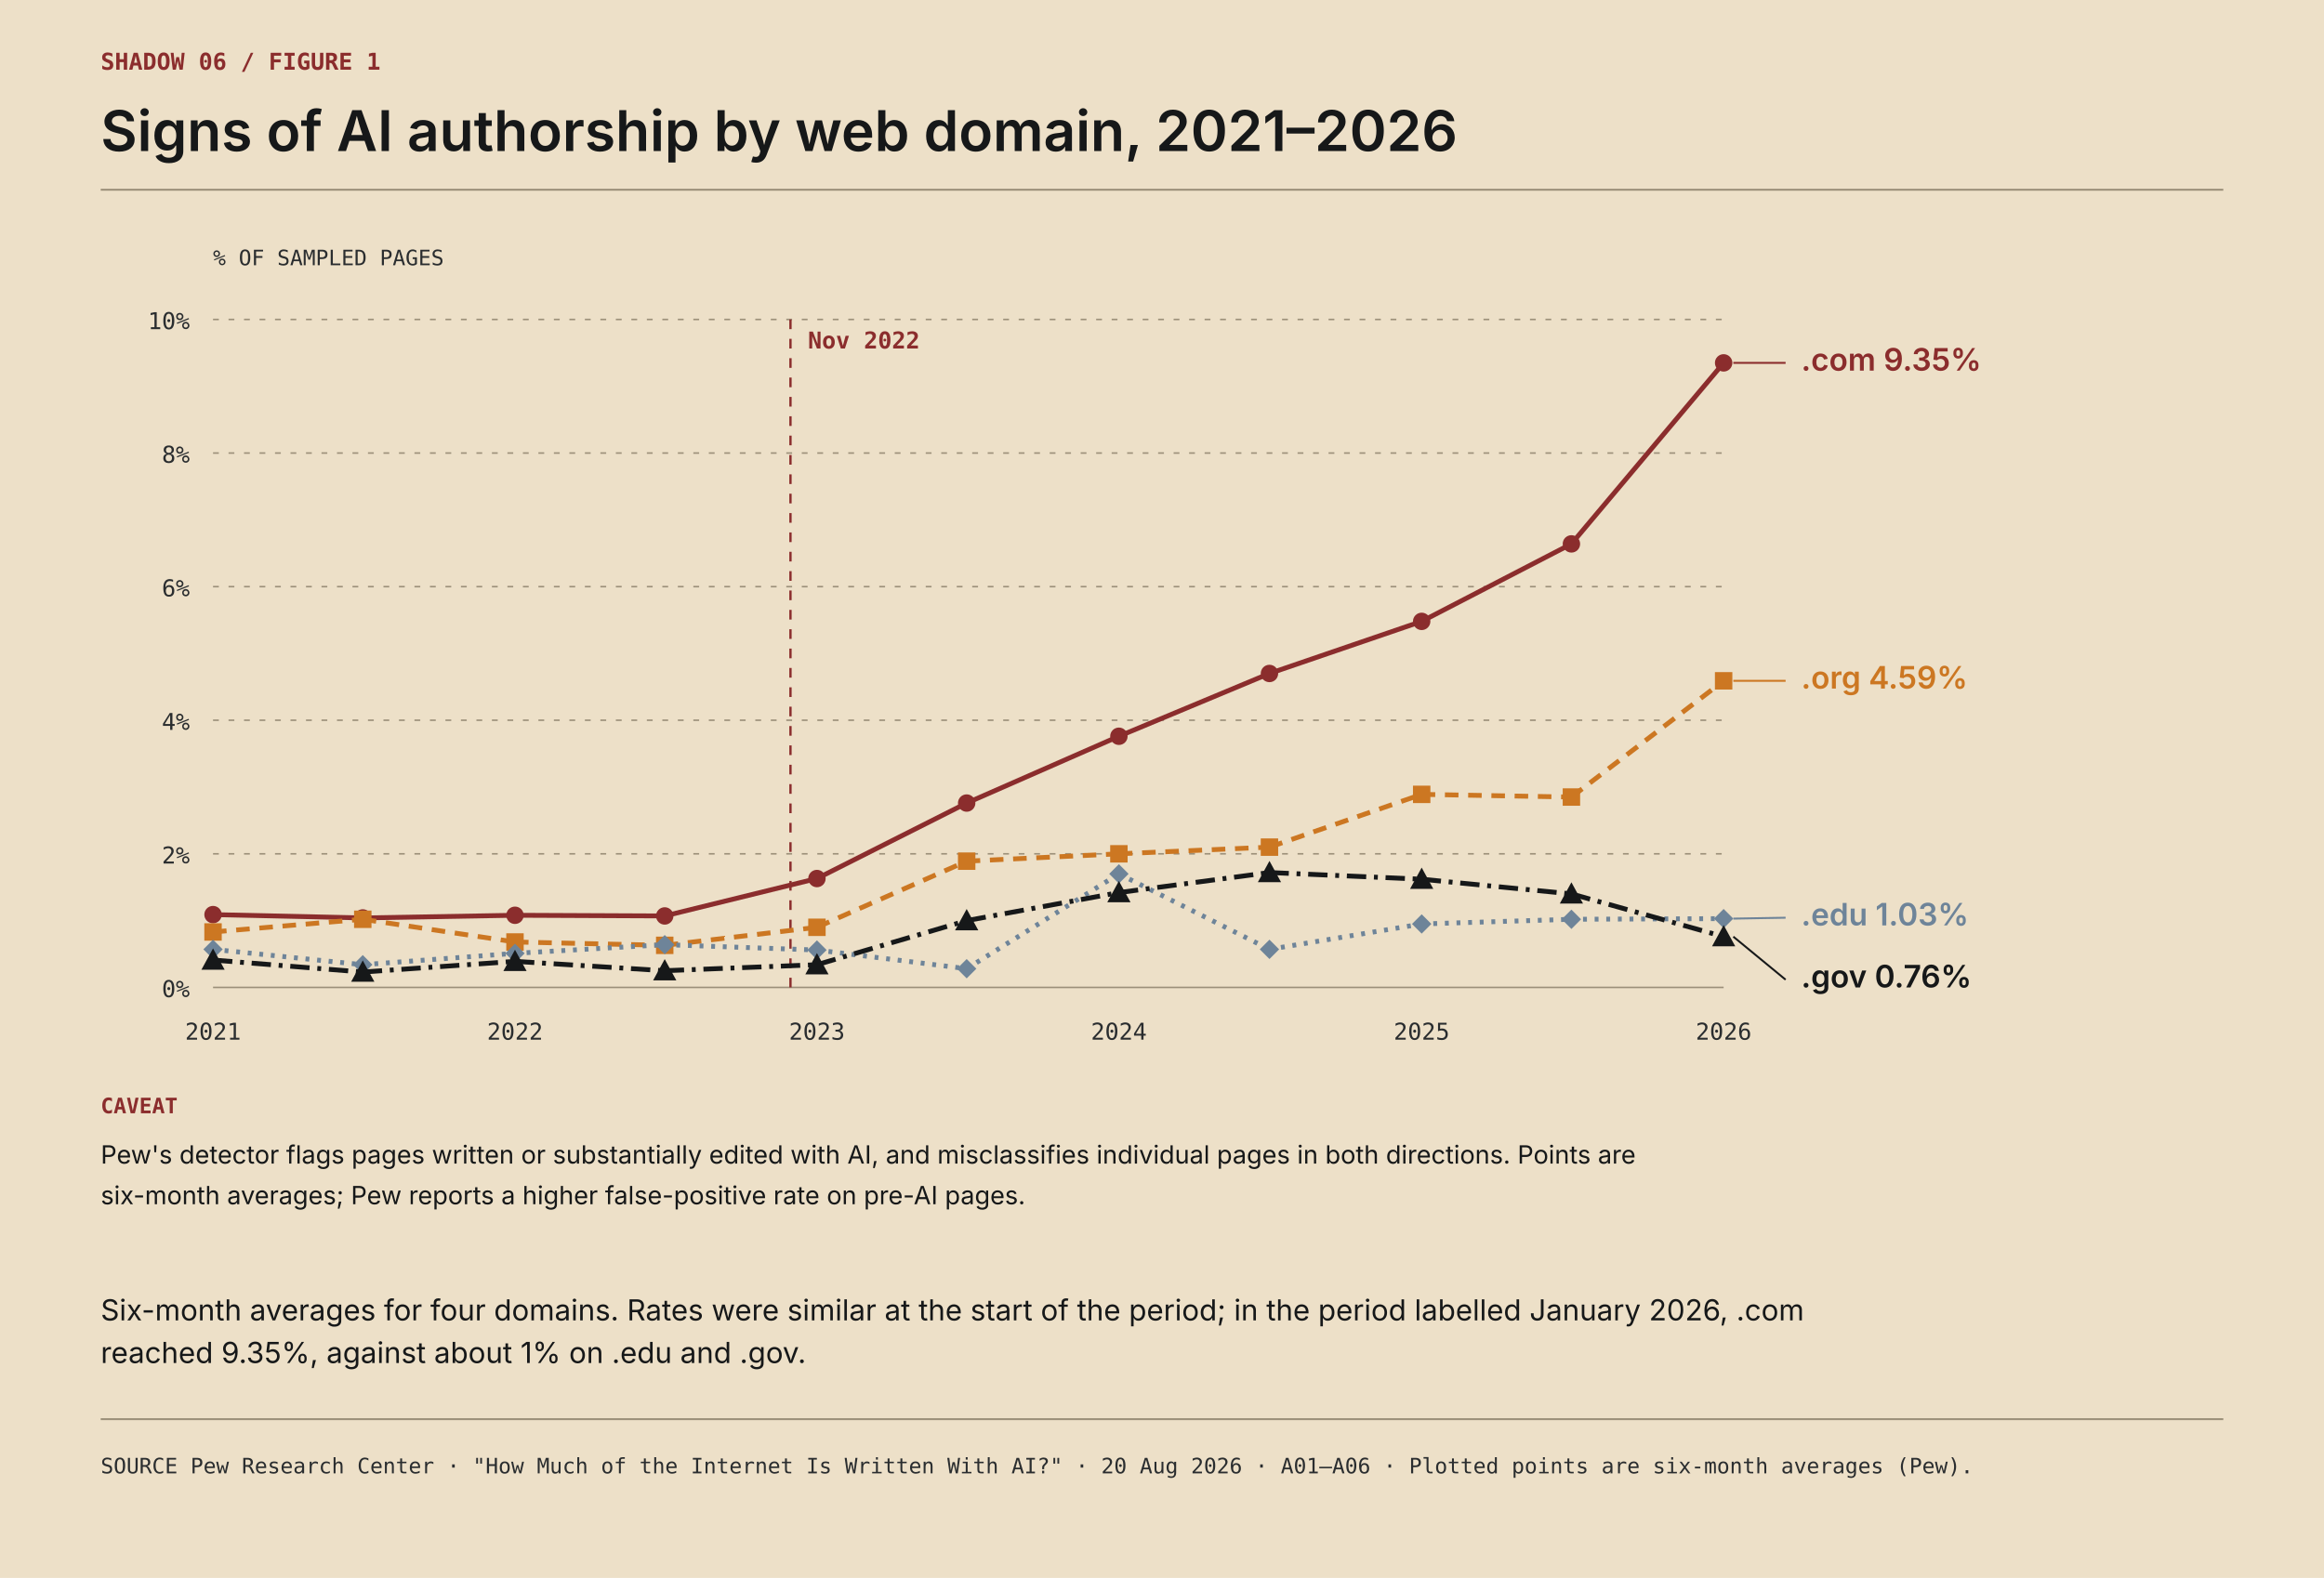
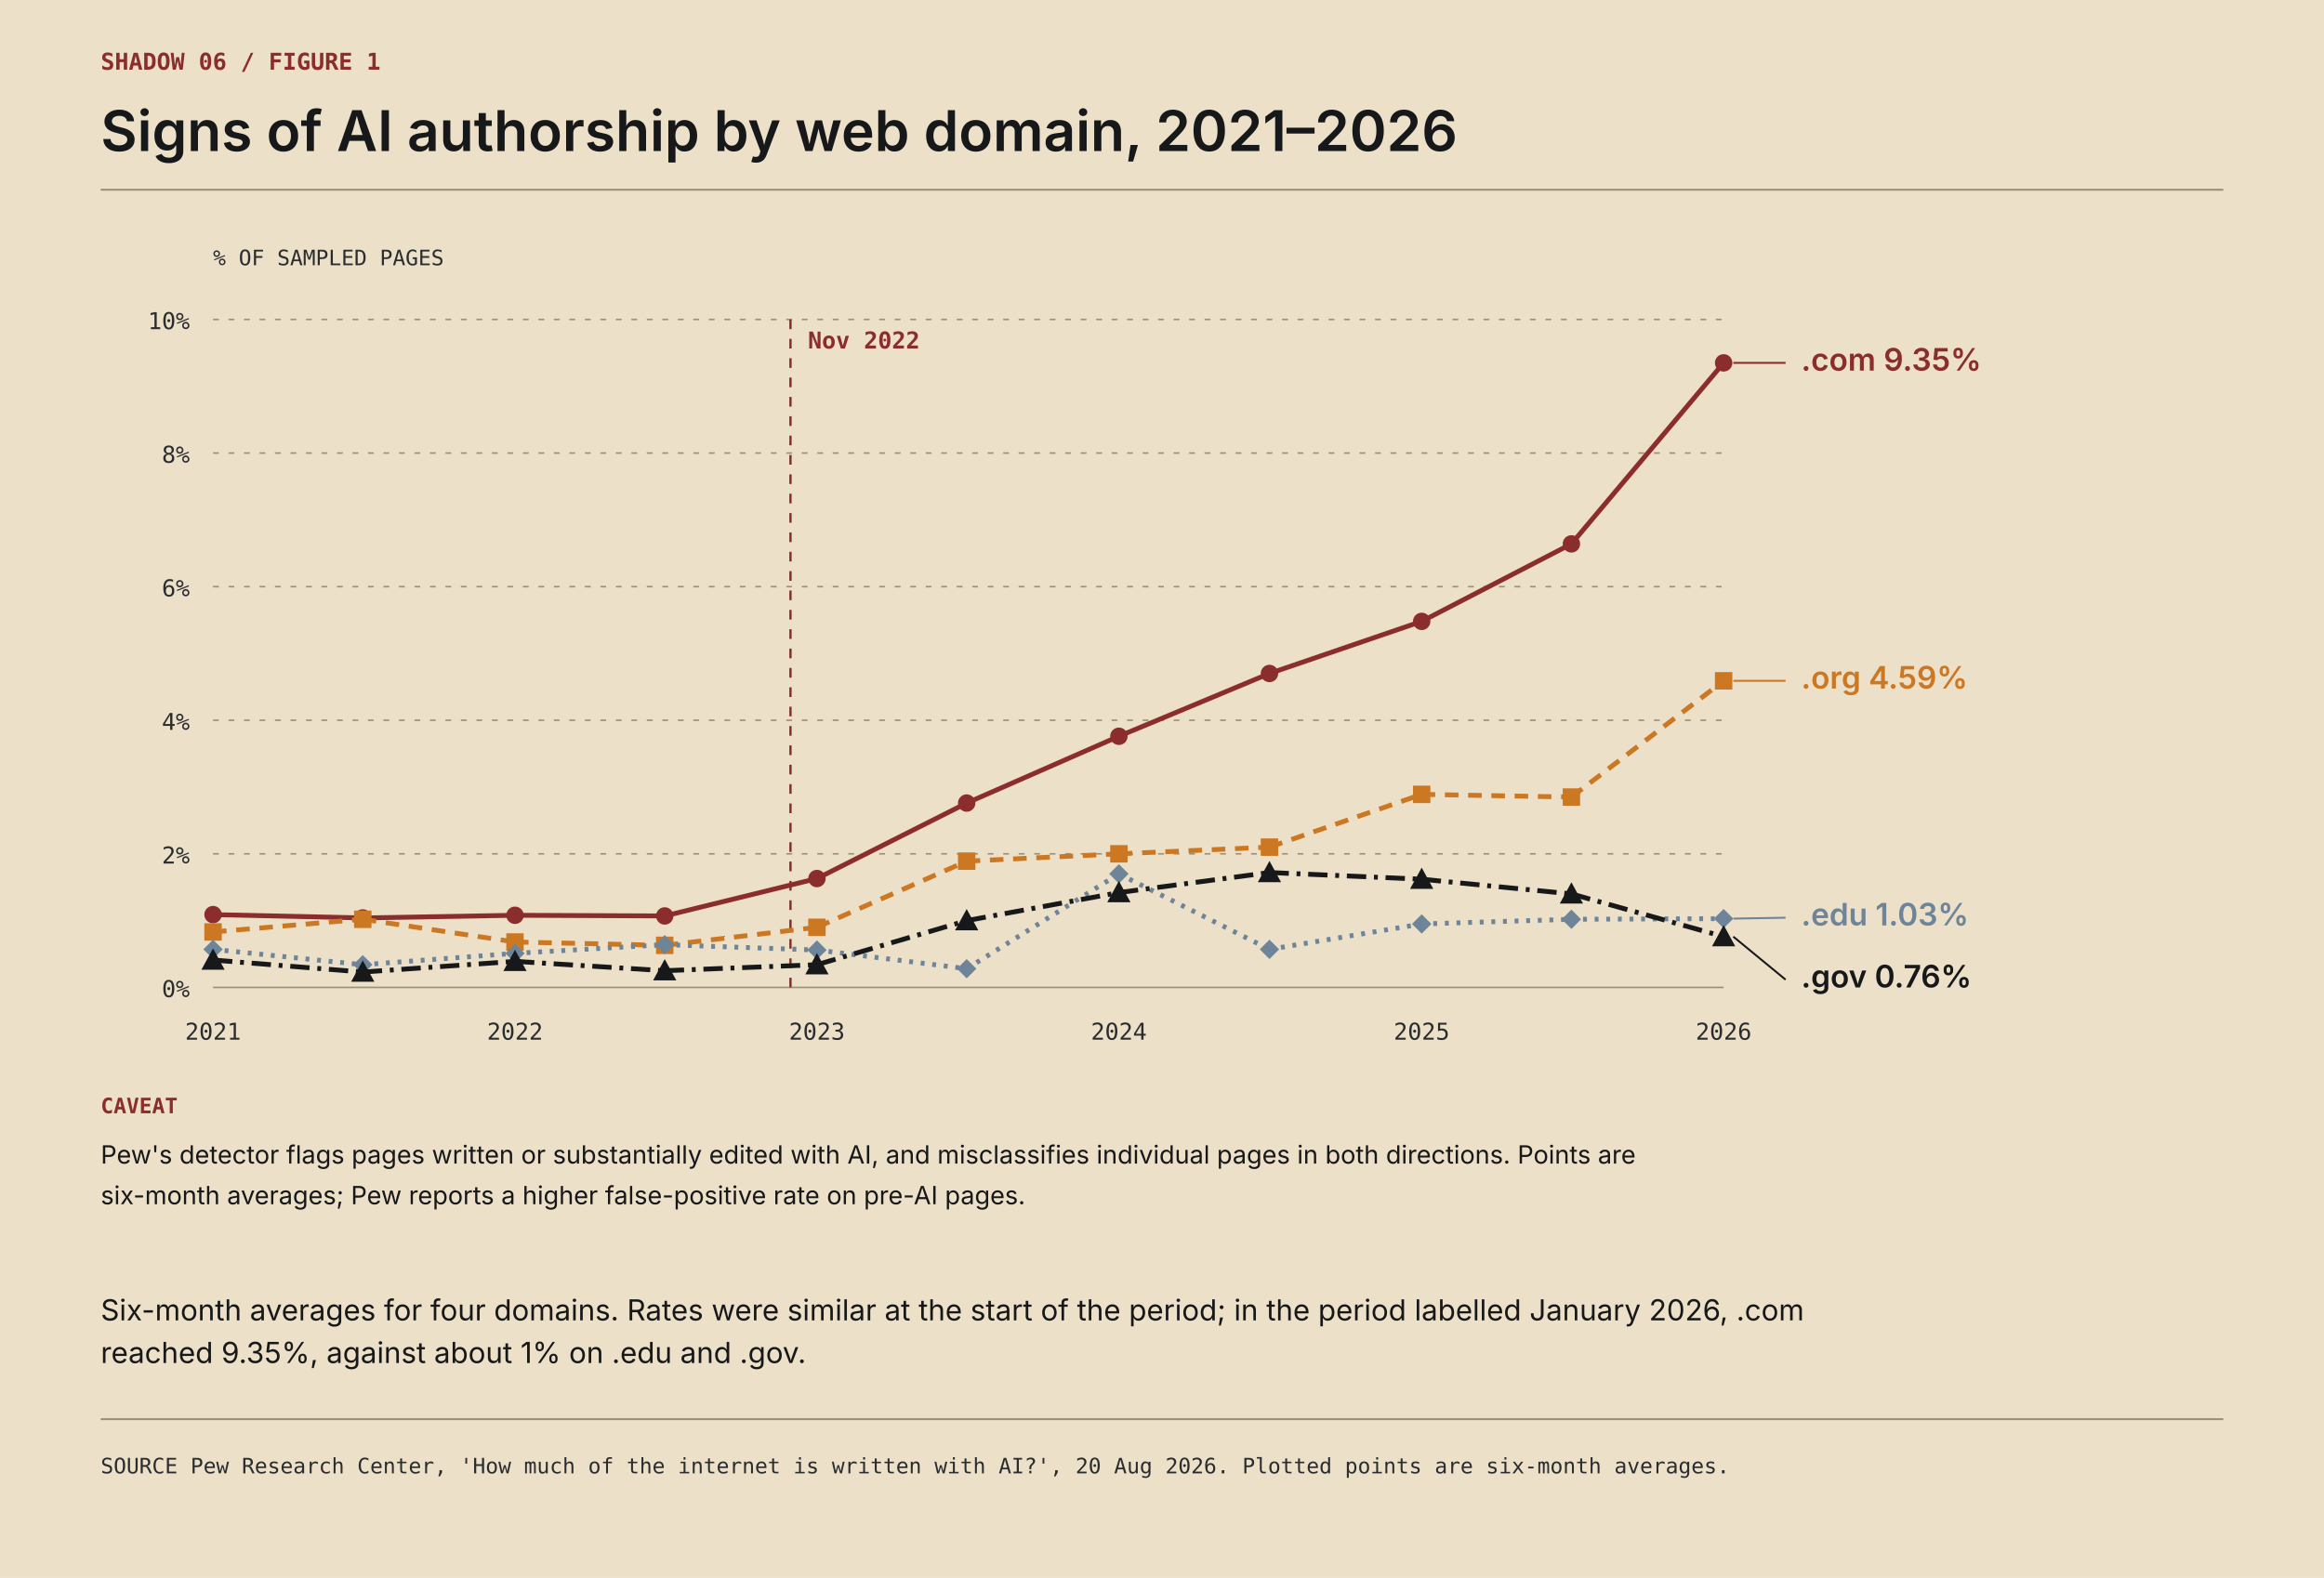
<svg xmlns="http://www.w3.org/2000/svg" width="1200" height="815" viewBox="0 0 1200 815" role="img" aria-labelledby="title desc">
  <rect width="1200" height="815" fill="#EDE0C8" />
  <text x="52" y="36" fill="#8B2D2D" font-family="JetBrains Mono,monospace" font-size="12" font-weight="600" text-anchor="start">SHADOW 06  /  FIGURE 1</text>
  <text x="52" y="78" fill="#161819" font-family="Inter,Arial,sans-serif" font-size="29" font-weight="600" text-anchor="start">Signs of AI authorship by web domain, 2021–2026</text>
  <line x1="52" y1="98" x2="1148" y2="98" stroke="#9C907A" stroke-width="1" />
  <text x="110" y="137" fill="#2A2D2F" font-family="JetBrains Mono,monospace" font-size="11" font-weight="400" text-anchor="start">% OF SAMPLED PAGES</text>
  <line x1="110" y1="510" x2="890" y2="510" stroke="#9C907A" stroke-width="0.8" />
  <text x="98" y="515" fill="#2A2D2F" font-family="JetBrains Mono,monospace" font-size="12" font-weight="400" text-anchor="end">0%</text>
  <line x1="110" y1="441" x2="890" y2="441" stroke="#9C907A" stroke-width="0.8" stroke-dasharray="3 5" />
  <text x="98" y="446" fill="#2A2D2F" font-family="JetBrains Mono,monospace" font-size="12" font-weight="400" text-anchor="end">2%</text>
  <line x1="110" y1="372" x2="890" y2="372" stroke="#9C907A" stroke-width="0.8" stroke-dasharray="3 5" />
  <text x="98" y="377" fill="#2A2D2F" font-family="JetBrains Mono,monospace" font-size="12" font-weight="400" text-anchor="end">4%</text>
  <line x1="110" y1="303" x2="890" y2="303" stroke="#9C907A" stroke-width="0.8" stroke-dasharray="3 5" />
  <text x="98" y="308" fill="#2A2D2F" font-family="JetBrains Mono,monospace" font-size="12" font-weight="400" text-anchor="end">6%</text>
  <line x1="110" y1="234" x2="890" y2="234" stroke="#9C907A" stroke-width="0.8" stroke-dasharray="3 5" />
  <text x="98" y="239" fill="#2A2D2F" font-family="JetBrains Mono,monospace" font-size="12" font-weight="400" text-anchor="end">8%</text>
  <line x1="110" y1="165" x2="890" y2="165" stroke="#9C907A" stroke-width="0.8" stroke-dasharray="3 5" />
  <text x="98" y="170" fill="#2A2D2F" font-family="JetBrains Mono,monospace" font-size="12" font-weight="400" text-anchor="end">10%</text>
  <text x="110" y="537" fill="#2A2D2F" font-family="JetBrains Mono,monospace" font-size="12" font-weight="400" text-anchor="middle">2021</text>
  <text x="265.915" y="537" fill="#2A2D2F" font-family="JetBrains Mono,monospace" font-size="12" font-weight="400" text-anchor="middle">2022</text>
  <text x="421.829" y="537" fill="#2A2D2F" font-family="JetBrains Mono,monospace" font-size="12" font-weight="400" text-anchor="middle">2023</text>
  <text x="577.744" y="537" fill="#2A2D2F" font-family="JetBrains Mono,monospace" font-size="12" font-weight="400" text-anchor="middle">2024</text>
  <text x="734.085" y="537" fill="#2A2D2F" font-family="JetBrains Mono,monospace" font-size="12" font-weight="400" text-anchor="middle">2025</text>
  <text x="890" y="537" fill="#2A2D2F" font-family="JetBrains Mono,monospace" font-size="12" font-weight="400" text-anchor="middle">2026</text>
  <line x1="408.16" y1="165" x2="408.16" y2="510" stroke="#8B2D2D" stroke-width="1.2" stroke-dasharray="5 5" />
  <text x="417.16" y="180" fill="#8B2D2D" font-family="JetBrains Mono,monospace" font-size="12" font-weight="600" text-anchor="start">Nov 2022</text>
  <line x1="110" y1="472.395" x2="187.317" y2="474.12" stroke="#8B2D2D" stroke-width="2.5" />
  <line x1="187.317" y1="474.12" x2="265.915" y2="472.74" stroke="#8B2D2D" stroke-width="2.5" />
  <line x1="265.915" y1="472.74" x2="343.231" y2="473.085" stroke="#8B2D2D" stroke-width="2.5" />
  <line x1="343.231" y1="473.085" x2="421.829" y2="453.765" stroke="#8B2D2D" stroke-width="2.5" />
  <line x1="421.829" y1="453.765" x2="499.146" y2="414.78" stroke="#8B2D2D" stroke-width="2.5" />
  <line x1="499.146" y1="414.78" x2="577.744" y2="380.28" stroke="#8B2D2D" stroke-width="2.5" />
  <line x1="577.744" y1="380.28" x2="655.487" y2="347.85" stroke="#8B2D2D" stroke-width="2.5" />
  <line x1="655.487" y1="347.85" x2="734.085" y2="320.94" stroke="#8B2D2D" stroke-width="2.5" />
  <line x1="734.085" y1="320.94" x2="811.402" y2="280.92" stroke="#8B2D2D" stroke-width="2.5" />
  <line x1="811.402" y1="280.92" x2="890" y2="187.425" stroke="#8B2D2D" stroke-width="2.5" />
  <circle cx="110" cy="472.395" r="4.5" fill="#8B2D2D" data-row="0" data-field="com" data-value="1.09" data-x="110" data-y="472.395" />
  <circle cx="187.317" cy="474.12" r="4.5" fill="#8B2D2D" data-row="1" data-field="com" data-value="1.04" data-x="187.317" data-y="474.12" />
  <circle cx="265.915" cy="472.74" r="4.5" fill="#8B2D2D" data-row="2" data-field="com" data-value="1.08" data-x="265.915" data-y="472.74" />
  <circle cx="343.231" cy="473.085" r="4.5" fill="#8B2D2D" data-row="3" data-field="com" data-value="1.07" data-x="343.231" data-y="473.085" />
  <circle cx="421.829" cy="453.765" r="4.5" fill="#8B2D2D" data-row="4" data-field="com" data-value="1.63" data-x="421.829" data-y="453.765" />
  <circle cx="499.146" cy="414.78" r="4.5" fill="#8B2D2D" data-row="5" data-field="com" data-value="2.76" data-x="499.146" data-y="414.78" />
  <circle cx="577.744" cy="380.28" r="4.5" fill="#8B2D2D" data-row="6" data-field="com" data-value="3.76" data-x="577.744" data-y="380.28" />
  <circle cx="655.487" cy="347.85" r="4.5" fill="#8B2D2D" data-row="7" data-field="com" data-value="4.7" data-x="655.487" data-y="347.85" />
  <circle cx="734.085" cy="320.94" r="4.5" fill="#8B2D2D" data-row="8" data-field="com" data-value="5.48" data-x="734.085" data-y="320.94" />
  <circle cx="811.402" cy="280.92" r="4.5" fill="#8B2D2D" data-row="9" data-field="com" data-value="6.64" data-x="811.402" data-y="280.92" />
  <circle cx="890" cy="187.425" r="4.5" fill="#8B2D2D" data-row="10" data-field="com" data-value="9.35" data-x="890" data-y="187.425" />
  <line x1="895" y1="187.425" x2="922" y2="187.425" stroke="#8B2D2D" stroke-width="1" />
  <text x="930" y="191.425" fill="#8B2D2D" font-family="Inter,Arial,sans-serif" font-size="16" font-weight="600" text-anchor="start">.com 9.35%</text>
  <line x1="110" y1="481.365" x2="187.317" y2="474.81" stroke="#CC7722" stroke-width="2.5" stroke-dasharray="7 5" />
  <line x1="187.317" y1="474.81" x2="265.915" y2="486.54" stroke="#CC7722" stroke-width="2.5" stroke-dasharray="7 5" />
  <line x1="265.915" y1="486.54" x2="343.231" y2="488.265" stroke="#CC7722" stroke-width="2.5" stroke-dasharray="7 5" />
  <line x1="343.231" y1="488.265" x2="421.829" y2="478.95" stroke="#CC7722" stroke-width="2.5" stroke-dasharray="7 5" />
  <line x1="421.829" y1="478.95" x2="499.146" y2="444.795" stroke="#CC7722" stroke-width="2.5" stroke-dasharray="7 5" />
  <line x1="499.146" y1="444.795" x2="577.744" y2="441" stroke="#CC7722" stroke-width="2.5" stroke-dasharray="7 5" />
  <line x1="577.744" y1="441" x2="655.487" y2="437.55" stroke="#CC7722" stroke-width="2.5" stroke-dasharray="7 5" />
  <line x1="655.487" y1="437.55" x2="734.085" y2="410.295" stroke="#CC7722" stroke-width="2.5" stroke-dasharray="7 5" />
  <line x1="734.085" y1="410.295" x2="811.402" y2="411.675" stroke="#CC7722" stroke-width="2.5" stroke-dasharray="7 5" />
  <line x1="811.402" y1="411.675" x2="890" y2="351.645" stroke="#CC7722" stroke-width="2.5" stroke-dasharray="7 5" />
  <rect x="105.5" y="476.865" width="9" height="9" fill="#CC7722" data-row="0" data-field="org" data-value="0.83" data-x="110" data-y="481.365" />
  <rect x="182.817" y="470.31" width="9" height="9" fill="#CC7722" data-row="1" data-field="org" data-value="1.02" data-x="187.317" data-y="474.81" />
  <rect x="261.415" y="482.04" width="9" height="9" fill="#CC7722" data-row="2" data-field="org" data-value="0.68" data-x="265.915" data-y="486.54" />
  <rect x="338.731" y="483.765" width="9" height="9" fill="#CC7722" data-row="3" data-field="org" data-value="0.63" data-x="343.231" data-y="488.265" />
  <rect x="417.329" y="474.45" width="9" height="9" fill="#CC7722" data-row="4" data-field="org" data-value="0.9" data-x="421.829" data-y="478.95" />
  <rect x="494.646" y="440.295" width="9" height="9" fill="#CC7722" data-row="5" data-field="org" data-value="1.89" data-x="499.146" data-y="444.795" />
  <rect x="573.244" y="436.5" width="9" height="9" fill="#CC7722" data-row="6" data-field="org" data-value="2" data-x="577.744" data-y="441" />
  <rect x="650.987" y="433.05" width="9" height="9" fill="#CC7722" data-row="7" data-field="org" data-value="2.1" data-x="655.487" data-y="437.55" />
  <rect x="729.585" y="405.795" width="9" height="9" fill="#CC7722" data-row="8" data-field="org" data-value="2.89" data-x="734.085" data-y="410.295" />
  <rect x="806.902" y="407.175" width="9" height="9" fill="#CC7722" data-row="9" data-field="org" data-value="2.85" data-x="811.402" data-y="411.675" />
  <rect x="885.5" y="347.145" width="9" height="9" fill="#CC7722" data-row="10" data-field="org" data-value="4.59" data-x="890" data-y="351.645" />
  <line x1="895" y1="351.645" x2="922" y2="351.645" stroke="#CC7722" stroke-width="1" />
  <text x="930" y="355.645" fill="#CC7722" font-family="Inter,Arial,sans-serif" font-size="16" font-weight="600" text-anchor="start">.org 4.59%</text>
  <line x1="110" y1="490.335" x2="187.317" y2="498.27" stroke="#6E8499" stroke-width="2.5" stroke-dasharray="2 4" />
  <line x1="187.317" y1="498.27" x2="265.915" y2="492.405" stroke="#6E8499" stroke-width="2.5" stroke-dasharray="2 4" />
  <line x1="265.915" y1="492.405" x2="343.231" y2="487.92" stroke="#6E8499" stroke-width="2.5" stroke-dasharray="2 4" />
  <line x1="343.231" y1="487.92" x2="421.829" y2="490.68" stroke="#6E8499" stroke-width="2.5" stroke-dasharray="2 4" />
  <line x1="421.829" y1="490.68" x2="499.146" y2="500.34" stroke="#6E8499" stroke-width="2.5" stroke-dasharray="2 4" />
  <line x1="499.146" y1="500.34" x2="577.744" y2="451.35" stroke="#6E8499" stroke-width="2.5" stroke-dasharray="2 4" />
  <line x1="577.744" y1="451.35" x2="655.487" y2="490.335" stroke="#6E8499" stroke-width="2.5" stroke-dasharray="2 4" />
  <line x1="655.487" y1="490.335" x2="734.085" y2="477.225" stroke="#6E8499" stroke-width="2.5" stroke-dasharray="2 4" />
  <line x1="734.085" y1="477.225" x2="811.402" y2="474.81" stroke="#6E8499" stroke-width="2.5" stroke-dasharray="2 4" />
  <line x1="811.402" y1="474.81" x2="890" y2="474.465" stroke="#6E8499" stroke-width="2.5" stroke-dasharray="2 4" />
  <path d="M 110 485.335 L 115 490.335 L 110 495.335 L 105 490.335 Z" fill="#6E8499" data-row="0" data-field="edu" data-value="0.57" data-x="110" data-y="490.335" />
  <path d="M 187.317 493.27 L 192.317 498.27 L 187.317 503.27 L 182.317 498.27 Z" fill="#6E8499" data-row="1" data-field="edu" data-value="0.34" data-x="187.317" data-y="498.27" />
  <path d="M 265.915 487.405 L 270.915 492.405 L 265.915 497.405 L 260.915 492.405 Z" fill="#6E8499" data-row="2" data-field="edu" data-value="0.51" data-x="265.915" data-y="492.405" />
  <path d="M 343.231 482.92 L 348.231 487.92 L 343.231 492.92 L 338.231 487.92 Z" fill="#6E8499" data-row="3" data-field="edu" data-value="0.64" data-x="343.231" data-y="487.92" />
  <path d="M 421.829 485.68 L 426.829 490.68 L 421.829 495.68 L 416.829 490.68 Z" fill="#6E8499" data-row="4" data-field="edu" data-value="0.56" data-x="421.829" data-y="490.68" />
  <path d="M 499.146 495.34 L 504.146 500.34 L 499.146 505.34 L 494.146 500.34 Z" fill="#6E8499" data-row="5" data-field="edu" data-value="0.28" data-x="499.146" data-y="500.34" />
  <path d="M 577.744 446.35 L 582.744 451.35 L 577.744 456.35 L 572.744 451.35 Z" fill="#6E8499" data-row="6" data-field="edu" data-value="1.7" data-x="577.744" data-y="451.35" />
  <path d="M 655.487 485.335 L 660.487 490.335 L 655.487 495.335 L 650.487 490.335 Z" fill="#6E8499" data-row="7" data-field="edu" data-value="0.57" data-x="655.487" data-y="490.335" />
  <path d="M 734.085 472.225 L 739.085 477.225 L 734.085 482.225 L 729.085 477.225 Z" fill="#6E8499" data-row="8" data-field="edu" data-value="0.95" data-x="734.085" data-y="477.225" />
  <path d="M 811.402 469.81 L 816.402 474.81 L 811.402 479.81 L 806.402 474.81 Z" fill="#6E8499" data-row="9" data-field="edu" data-value="1.02" data-x="811.402" data-y="474.81" />
  <path d="M 890 469.465 L 895 474.465 L 890 479.465 L 885 474.465 Z" fill="#6E8499" data-row="10" data-field="edu" data-value="1.03" data-x="890" data-y="474.465" />
  <line x1="895" y1="474.465" x2="922" y2="474" stroke="#6E8499" stroke-width="1" />
  <text x="930" y="478" fill="#6E8499" font-family="Inter,Arial,sans-serif" font-size="16" font-weight="600" text-anchor="start">.edu 1.03%</text>
  <line x1="110" y1="495.855" x2="187.317" y2="502.065" stroke="#161819" stroke-width="2.5" stroke-dasharray="10 4 2 4" />
  <line x1="187.317" y1="502.065" x2="265.915" y2="496.545" stroke="#161819" stroke-width="2.5" stroke-dasharray="10 4 2 4" />
  <line x1="265.915" y1="496.545" x2="343.231" y2="501.375" stroke="#161819" stroke-width="2.5" stroke-dasharray="10 4 2 4" />
  <line x1="343.231" y1="501.375" x2="421.829" y2="498.27" stroke="#161819" stroke-width="2.5" stroke-dasharray="10 4 2 4" />
  <line x1="421.829" y1="498.27" x2="499.146" y2="475.5" stroke="#161819" stroke-width="2.5" stroke-dasharray="10 4 2 4" />
  <line x1="499.146" y1="475.5" x2="577.744" y2="461.01" stroke="#161819" stroke-width="2.5" stroke-dasharray="10 4 2 4" />
  <line x1="577.744" y1="461.01" x2="655.487" y2="450.66" stroke="#161819" stroke-width="2.5" stroke-dasharray="10 4 2 4" />
  <line x1="655.487" y1="450.66" x2="734.085" y2="454.11" stroke="#161819" stroke-width="2.5" stroke-dasharray="10 4 2 4" />
  <line x1="734.085" y1="454.11" x2="811.402" y2="461.7" stroke="#161819" stroke-width="2.5" stroke-dasharray="10 4 2 4" />
  <line x1="811.402" y1="461.7" x2="890" y2="483.78" stroke="#161819" stroke-width="2.5" stroke-dasharray="10 4 2 4" />
  <path d="M 110 489.855 L 116 500.855 L 104 500.855 Z" fill="#161819" data-row="0" data-field="gov" data-value="0.41" data-x="110" data-y="495.855" />
  <path d="M 187.317 496.065 L 193.317 507.065 L 181.317 507.065 Z" fill="#161819" data-row="1" data-field="gov" data-value="0.23" data-x="187.317" data-y="502.065" />
  <path d="M 265.915 490.545 L 271.915 501.545 L 259.915 501.545 Z" fill="#161819" data-row="2" data-field="gov" data-value="0.39" data-x="265.915" data-y="496.545" />
  <path d="M 343.231 495.375 L 349.231 506.375 L 337.231 506.375 Z" fill="#161819" data-row="3" data-field="gov" data-value="0.25" data-x="343.231" data-y="501.375" />
  <path d="M 421.829 492.27 L 427.829 503.27 L 415.829 503.27 Z" fill="#161819" data-row="4" data-field="gov" data-value="0.34" data-x="421.829" data-y="498.27" />
  <path d="M 499.146 469.5 L 505.146 480.5 L 493.146 480.5 Z" fill="#161819" data-row="5" data-field="gov" data-value="1" data-x="499.146" data-y="475.5" />
  <path d="M 577.744 455.01 L 583.744 466.01 L 571.744 466.01 Z" fill="#161819" data-row="6" data-field="gov" data-value="1.42" data-x="577.744" data-y="461.01" />
  <path d="M 655.487 444.66 L 661.487 455.66 L 649.487 455.66 Z" fill="#161819" data-row="7" data-field="gov" data-value="1.72" data-x="655.487" data-y="450.66" />
  <path d="M 734.085 448.11 L 740.085 459.11 L 728.085 459.11 Z" fill="#161819" data-row="8" data-field="gov" data-value="1.62" data-x="734.085" data-y="454.11" />
  <path d="M 811.402 455.7 L 817.402 466.7 L 805.402 466.7 Z" fill="#161819" data-row="9" data-field="gov" data-value="1.4" data-x="811.402" data-y="461.7" />
  <path d="M 890 477.78 L 896 488.78 L 884 488.78 Z" fill="#161819" data-row="10" data-field="gov" data-value="0.76" data-x="890" data-y="483.78" />
  <line x1="895" y1="483.78" x2="922" y2="506" stroke="#161819" stroke-width="1" />
  <text x="930" y="510" fill="#161819" font-family="Inter,Arial,sans-serif" font-size="16" font-weight="600" text-anchor="start">.gov 0.76%</text>
  <text x="52" y="575" fill="#8B2D2D" font-family="JetBrains Mono,monospace" font-size="11" font-weight="600" text-anchor="start">CAVEAT</text>
  <text x="52" y="601" fill="#161819" font-family="Inter,Arial,sans-serif" font-size="13" font-weight="400" text-anchor="start">Pew's detector flags pages written or substantially edited with AI, and misclassifies individual pages in both directions. Points are</text>
  <text x="52" y="622" fill="#161819" font-family="Inter,Arial,sans-serif" font-size="13" font-weight="400" text-anchor="start">six-month averages; Pew reports a higher false-positive rate on pre-AI pages.</text>
  <g data-text-role="caption">
    <text x="52" y="682" fill="#161819" font-family="Inter,Arial,sans-serif" font-size="15" font-weight="400" text-anchor="start">Six-month averages for four domains. Rates were similar at the start of the period; in the period labelled January 2026, .com</text>
    <text x="52" y="704" fill="#161819" font-family="Inter,Arial,sans-serif" font-size="15" font-weight="400" text-anchor="start">reached 9.35%, against about 1% on .edu and .gov.</text>
  </g>
  <g data-text-role="source">
    <line x1="52" y1="733" x2="1148" y2="733" stroke="#9C907A" stroke-width="1" />
-     <text x="52" y="761" fill="#2A2D2F" font-family="JetBrains Mono,monospace" font-size="11" font-weight="400" text-anchor="start">SOURCE  Pew Research Center · "How Much of the Internet Is Written With AI?" · 20 Aug 2026 · A01–A06 · Plotted points are six-month averages (Pew).</text>
+     <text x="52" y="761" fill="#2A2D2F" font-family="JetBrains Mono,monospace" font-size="11" font-weight="400" text-anchor="start">SOURCE  Pew Research Center, 'How much of the internet is written with AI?', 20 Aug 2026. Plotted points are six-month averages.</text>
  </g>
</svg>
